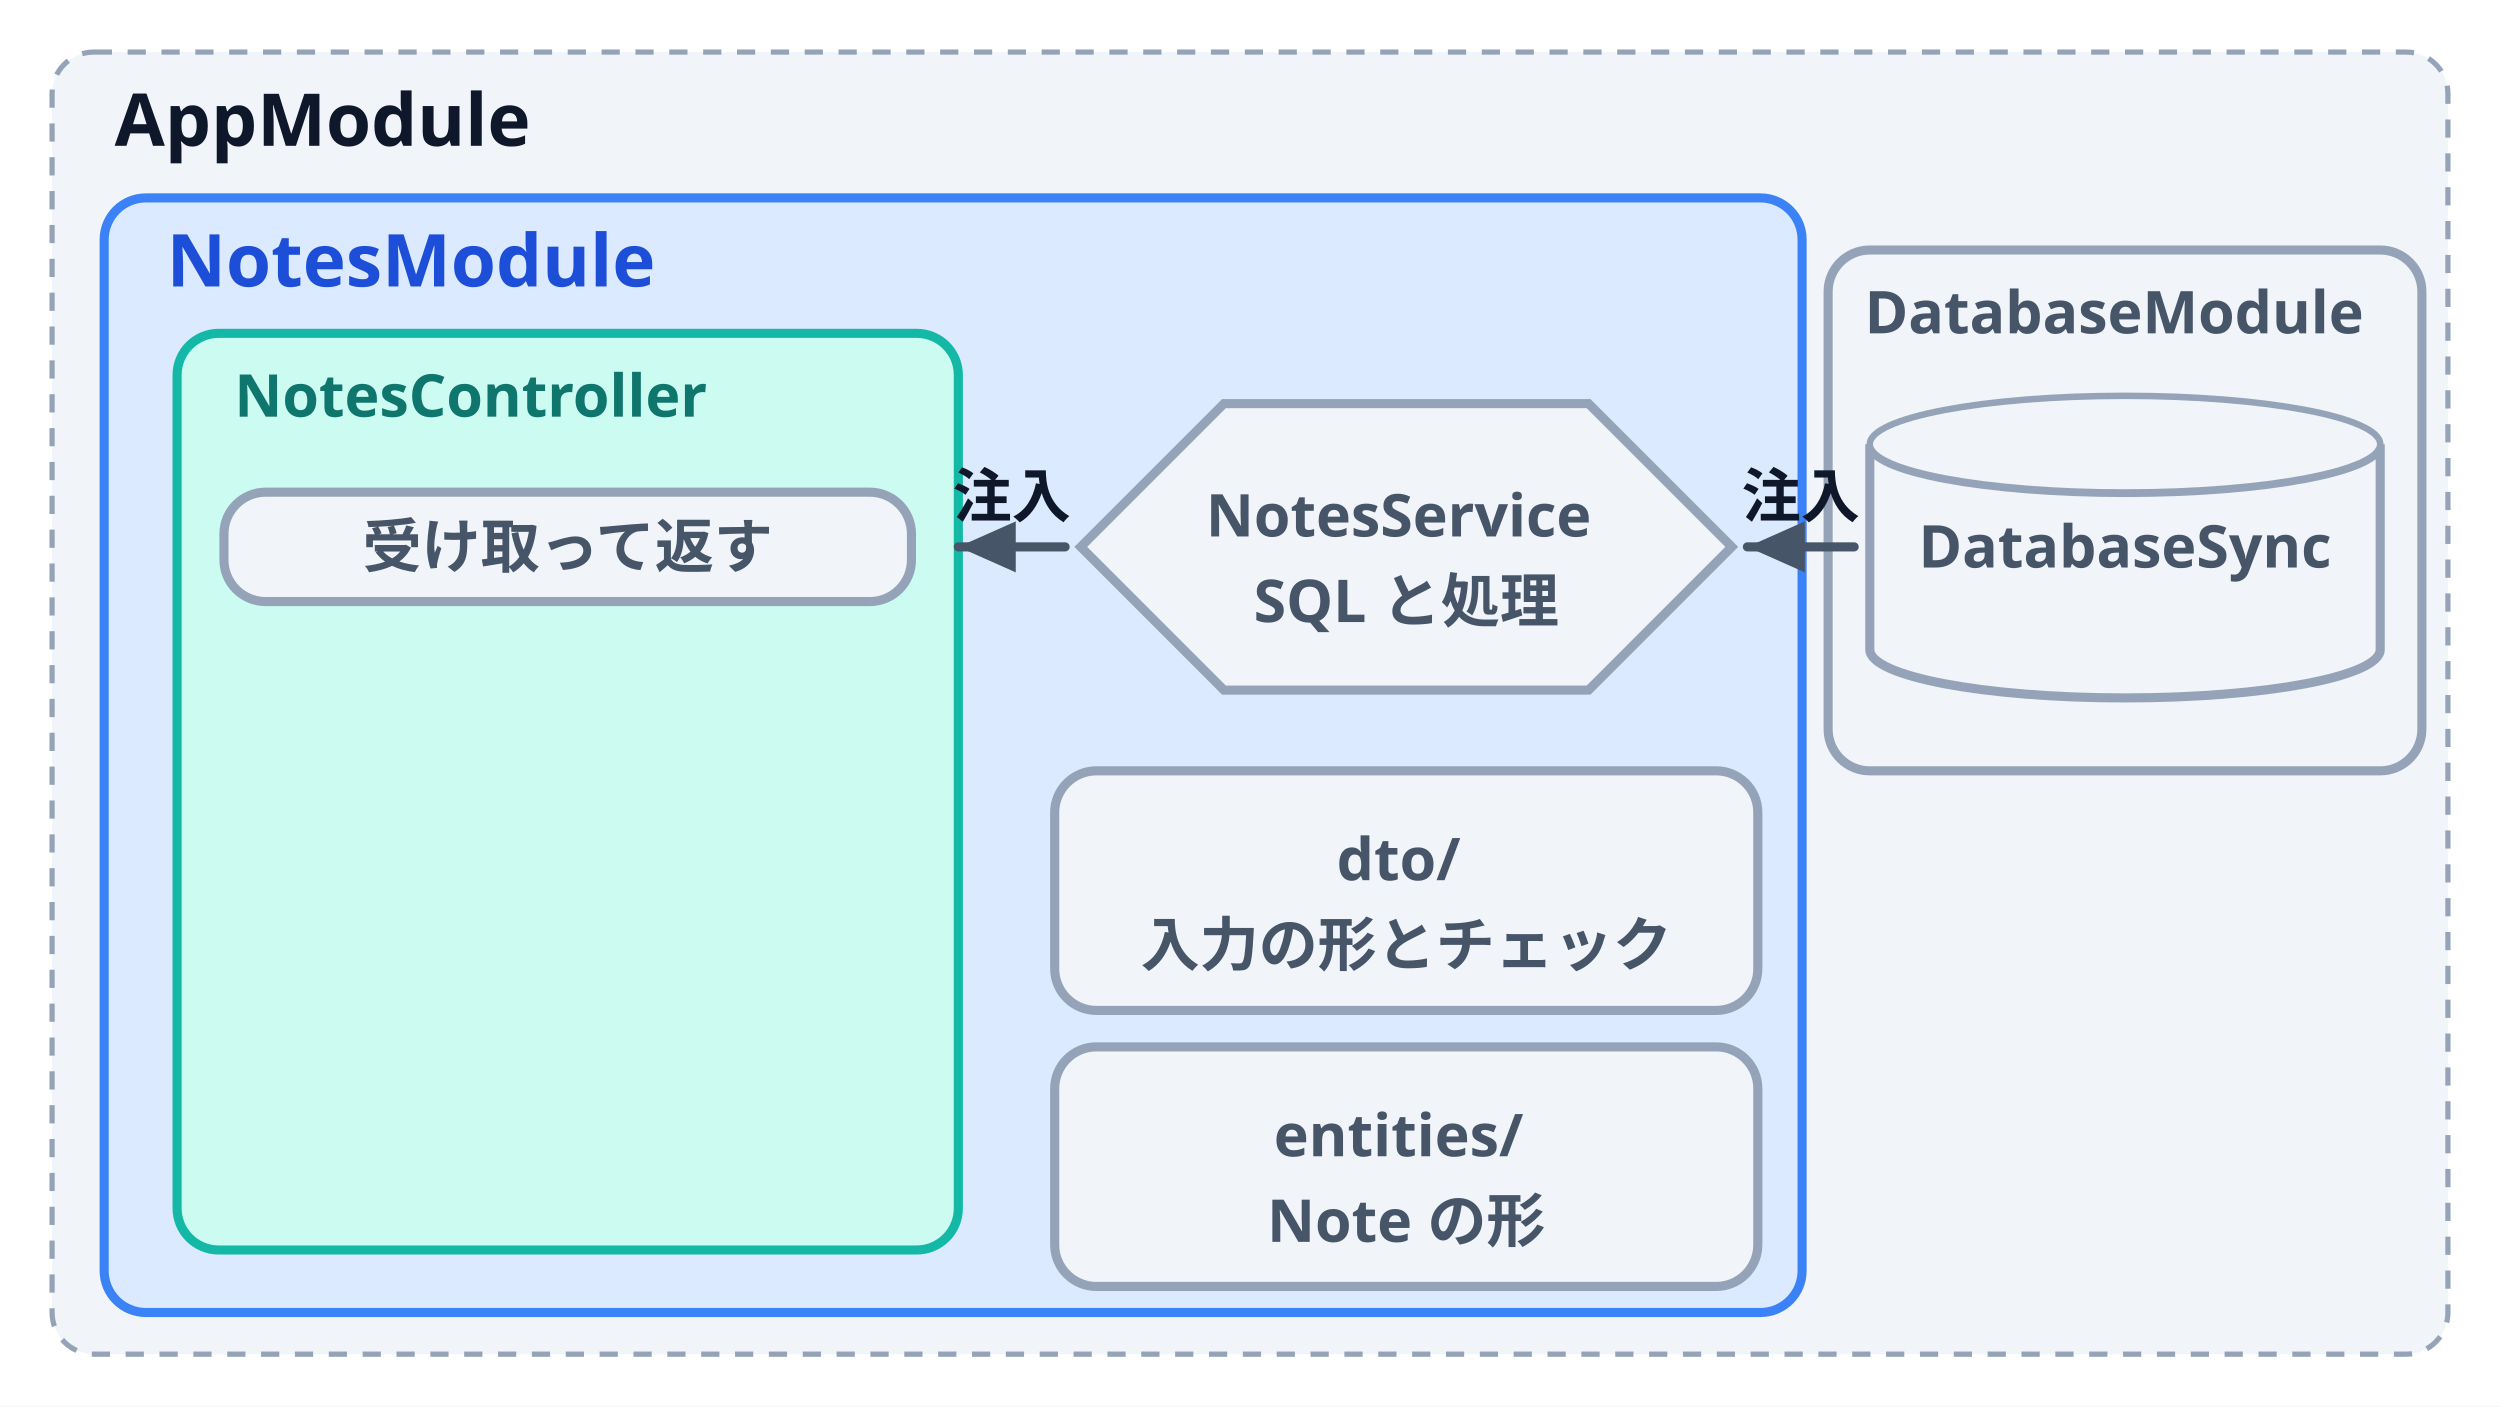
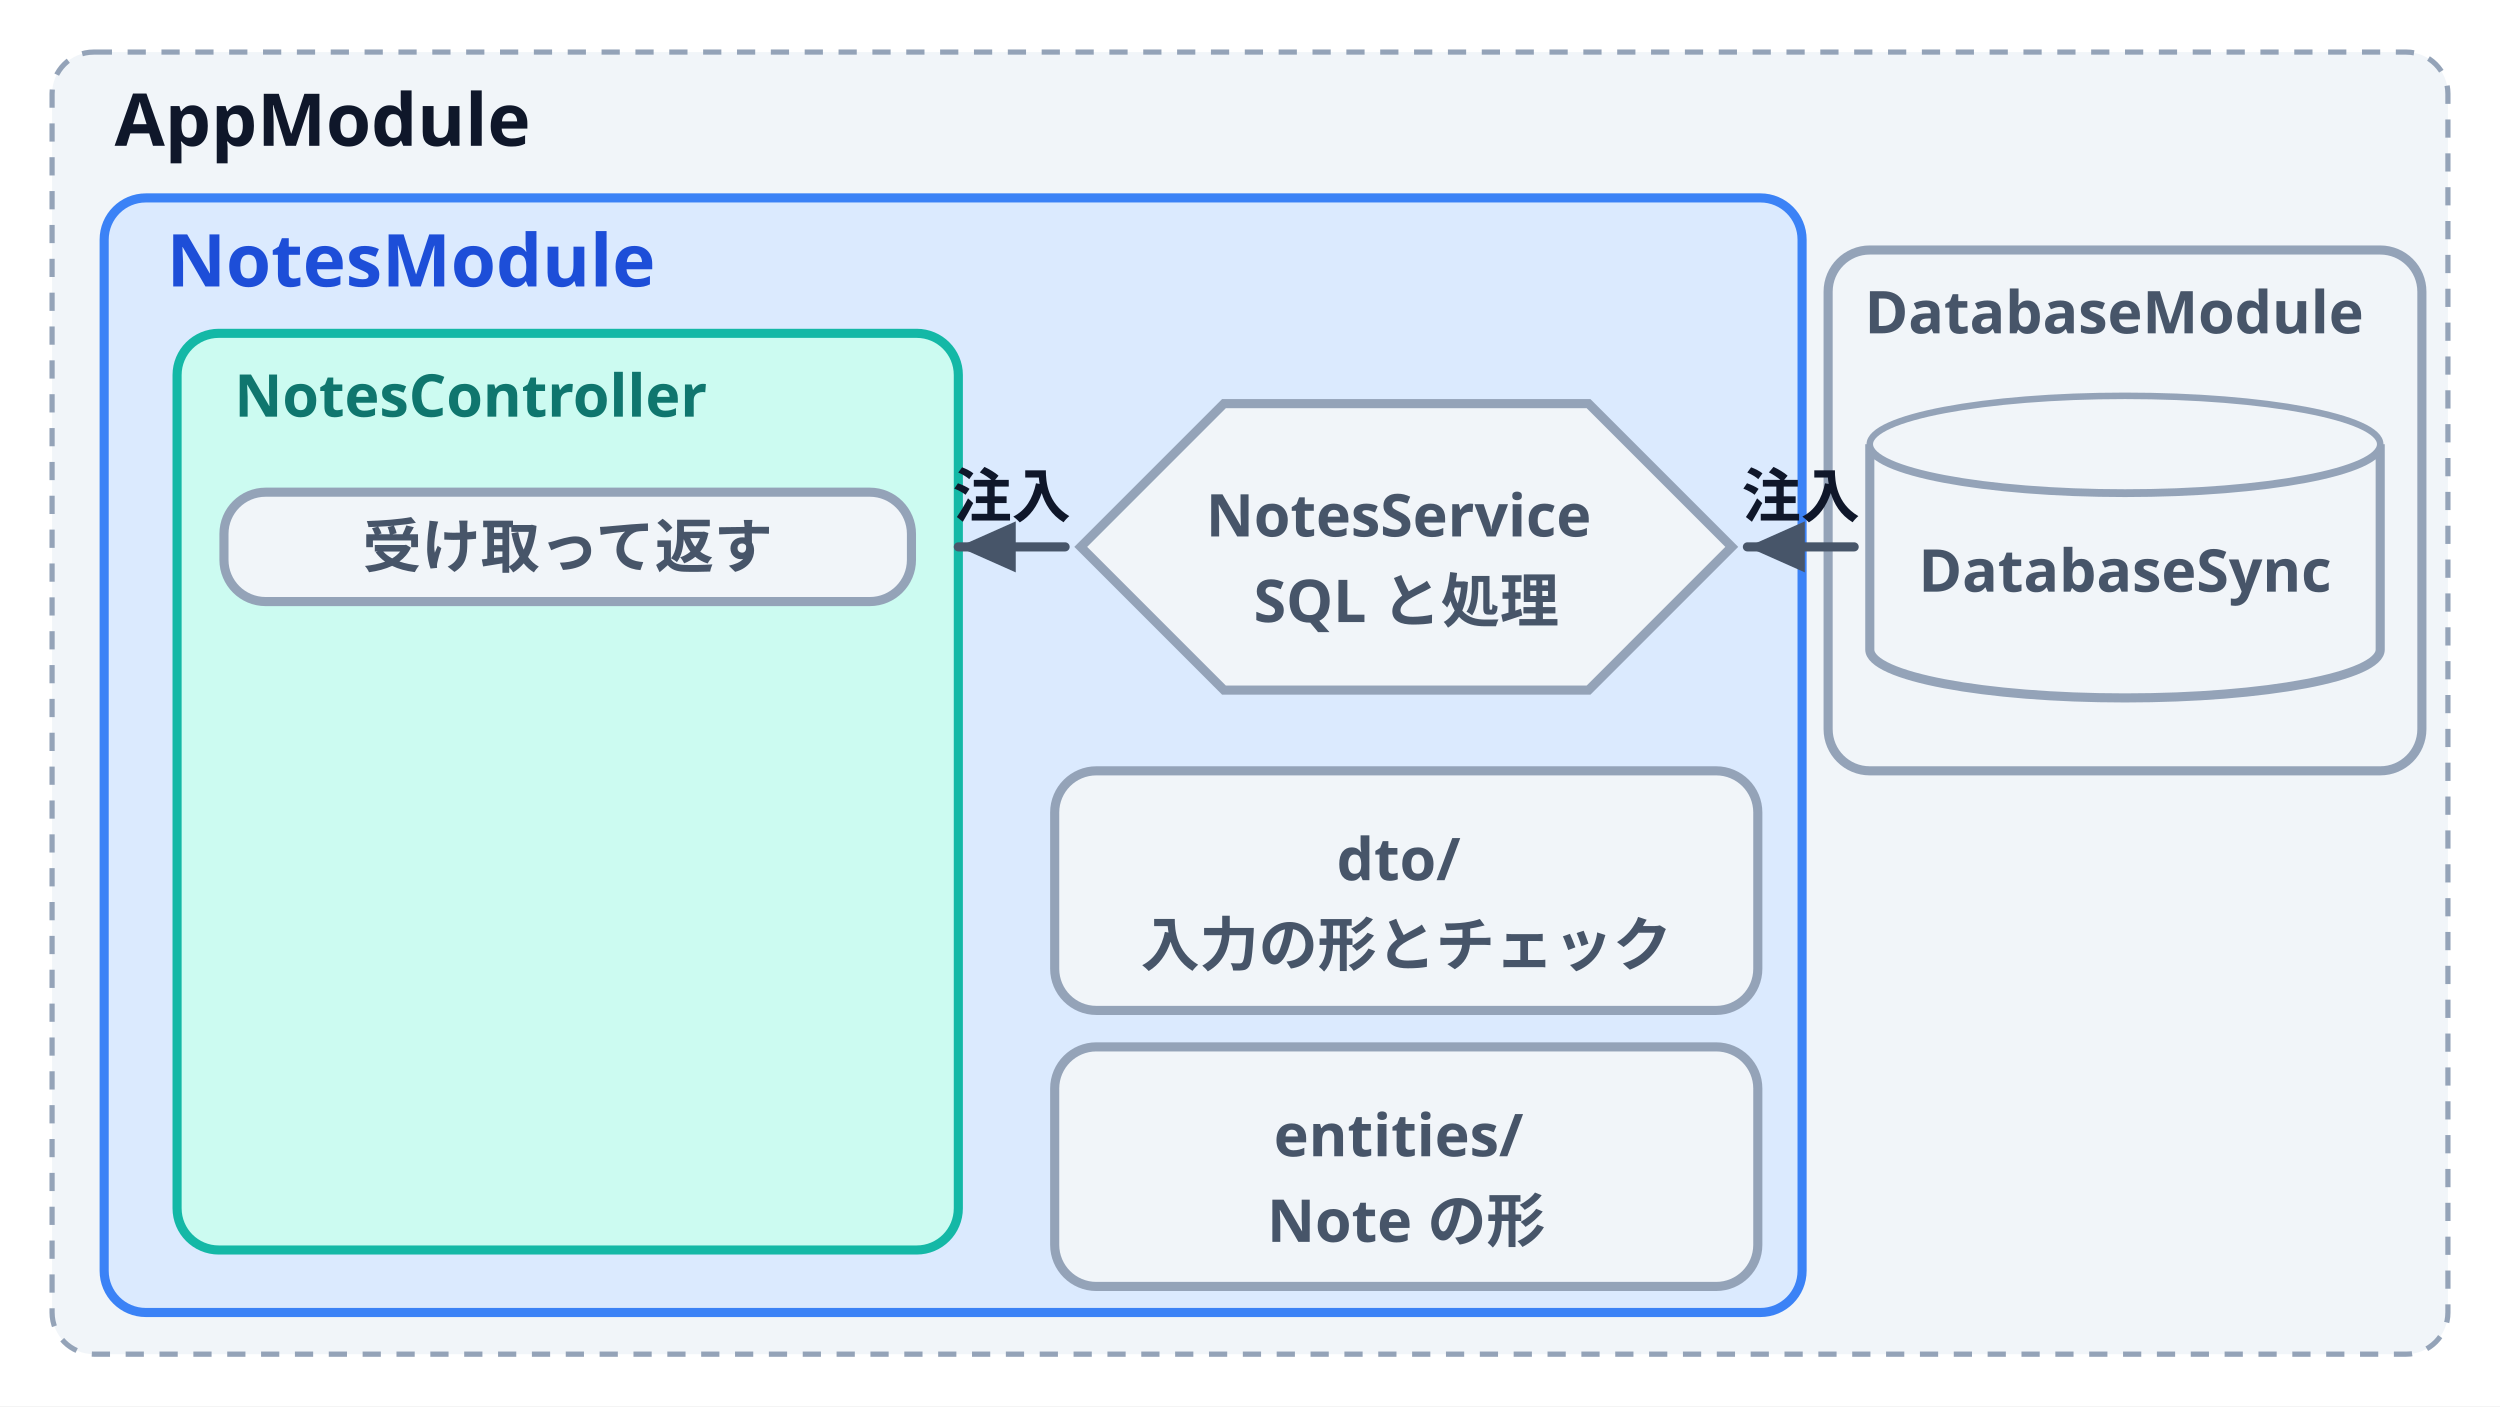
<svg xmlns="http://www.w3.org/2000/svg" width="960" height="540" viewBox="0 0 960 540" font-family="'Hiragino Sans','Noto Sans JP','Yu Gothic','Segoe UI',sans-serif">
  <defs>
    <marker id="aR" viewBox="0 0 10 10" refX="9" refY="5" markerWidth="7" markerHeight="7" orient="auto-start-reverse">
      <path d="M0 1 L9 5 L0 9 z" fill="#475569" />
    </marker>
    <marker id="aRsub" viewBox="0 0 10 10" refX="9" refY="5" markerWidth="7" markerHeight="7" orient="auto-start-reverse">
      <path d="M0 1 L9 5 L0 9 z" fill="#94a3b8" />
    </marker>
  </defs>
  <rect x="0" y="0" width="960" height="540" fill="#ffffff" />
  <rect x="20" y="20" width="920" height="500" rx="16" fill="#f1f5f9" stroke="#94a3b8" stroke-width="2.0" stroke-dasharray="7 6" />
  <text x="44" y="56" text-anchor="start" font-size="28.0" fill="#0f172a" font-weight="700">AppModule</text>
  <rect x="40" y="76" width="652" height="428" rx="16" fill="#dbeafe" stroke="#3b82f6" stroke-width="3.5" />
  <text x="64" y="110" text-anchor="start" font-size="28.0" fill="#1d4ed8" font-weight="700">NotesModule</text>
  <rect x="68" y="128" width="300" height="352" rx="16" fill="#ccfbf1" stroke="#14b8a6" stroke-width="3.5" />
  <text x="90" y="160" text-anchor="start" font-size="22.667" fill="#0f766e" font-weight="600">NotesController</text>
  <rect x="86" y="189" width="264" height="42" rx="16" fill="#f1f5f9" stroke="#94a3b8" stroke-width="3.5" />
  <text x="218" y="217.933" text-anchor="middle" font-size="22.667" fill="#475569" font-weight="600">受け取って返す</text>
  <rect x="702" y="96" width="228" height="200" rx="16" fill="#f1f5f9" stroke="#94a3b8" stroke-width="3.5" />
  <text x="716" y="128" text-anchor="start" font-size="22.667" fill="#475569" font-weight="600">DatabaseModule</text>
  <path d="M718.0 170.56 A98.0 18.56 0 0 0 914.0 170.56 L914.0 249.44 A98.0 18.56 0 0 1 718.0 249.44 Z" fill="#f1f5f9" stroke="#94a3b8" stroke-width="3.5" />
  <ellipse cx="816.0" cy="170.56" rx="98.0" ry="18.56" fill="#f1f5f9" stroke="#94a3b8" stroke-width="2.5" />
-   <text x="816" y="217.933" text-anchor="middle" font-size="22.667" fill="#475569" font-weight="600">DatabaseSync</text>
+   <text x="816" y="227.213" text-anchor="middle" font-size="22.667" fill="#475569" font-weight="600">DatabaseSync</text>
  <polygon points="470,155 610,155 665,210 610,265 470,265 415,210" fill="#f1f5f9" stroke="#94a3b8" stroke-width="3.5" />
  <text x="540" y="206" text-anchor="middle" font-size="22.667" fill="#475569" font-weight="600">
    <tspan x="540" dy="0">NotesService</tspan>
    <tspan x="540" dy="32.867">SQL と処理</tspan>
  </text>
  <rect x="405" y="296" width="270" height="92" rx="16" fill="#f1f5f9" stroke="#94a3b8" stroke-width="3.5" />
  <text x="540" y="338" text-anchor="middle" font-size="22.667" fill="#475569" font-weight="600">
    <tspan x="540" dy="0">dto/</tspan>
    <tspan x="540" dy="32.867">入力の形とチェック</tspan>
  </text>
  <rect x="405" y="402" width="270" height="92" rx="16" fill="#f1f5f9" stroke="#94a3b8" stroke-width="3.5" />
  <text x="540" y="444" text-anchor="middle" font-size="22.667" fill="#475569" font-weight="600">
    <tspan x="540" dy="0">entities/</tspan>
    <tspan x="540" dy="32.867">Note の形</tspan>
  </text>
  <path d="M712.00 210.00 L671.00 210.00" fill="none" stroke="#475569" stroke-width="3.5" stroke-linecap="round" stroke-linejoin="round" marker-end="url(#aR)" />
  <text x="691.5" y="198.6" text-anchor="middle" font-size="22.667" fill="#0f172a" font-weight="600">注入</text>
  <path d="M409.00 210.00 L368.00 210.00" fill="none" stroke="#475569" stroke-width="3.5" stroke-linecap="round" stroke-linejoin="round" marker-end="url(#aR)" />
  <text x="388.5" y="198.6" text-anchor="middle" font-size="22.667" fill="#0f172a" font-weight="600">注入</text>
</svg>
